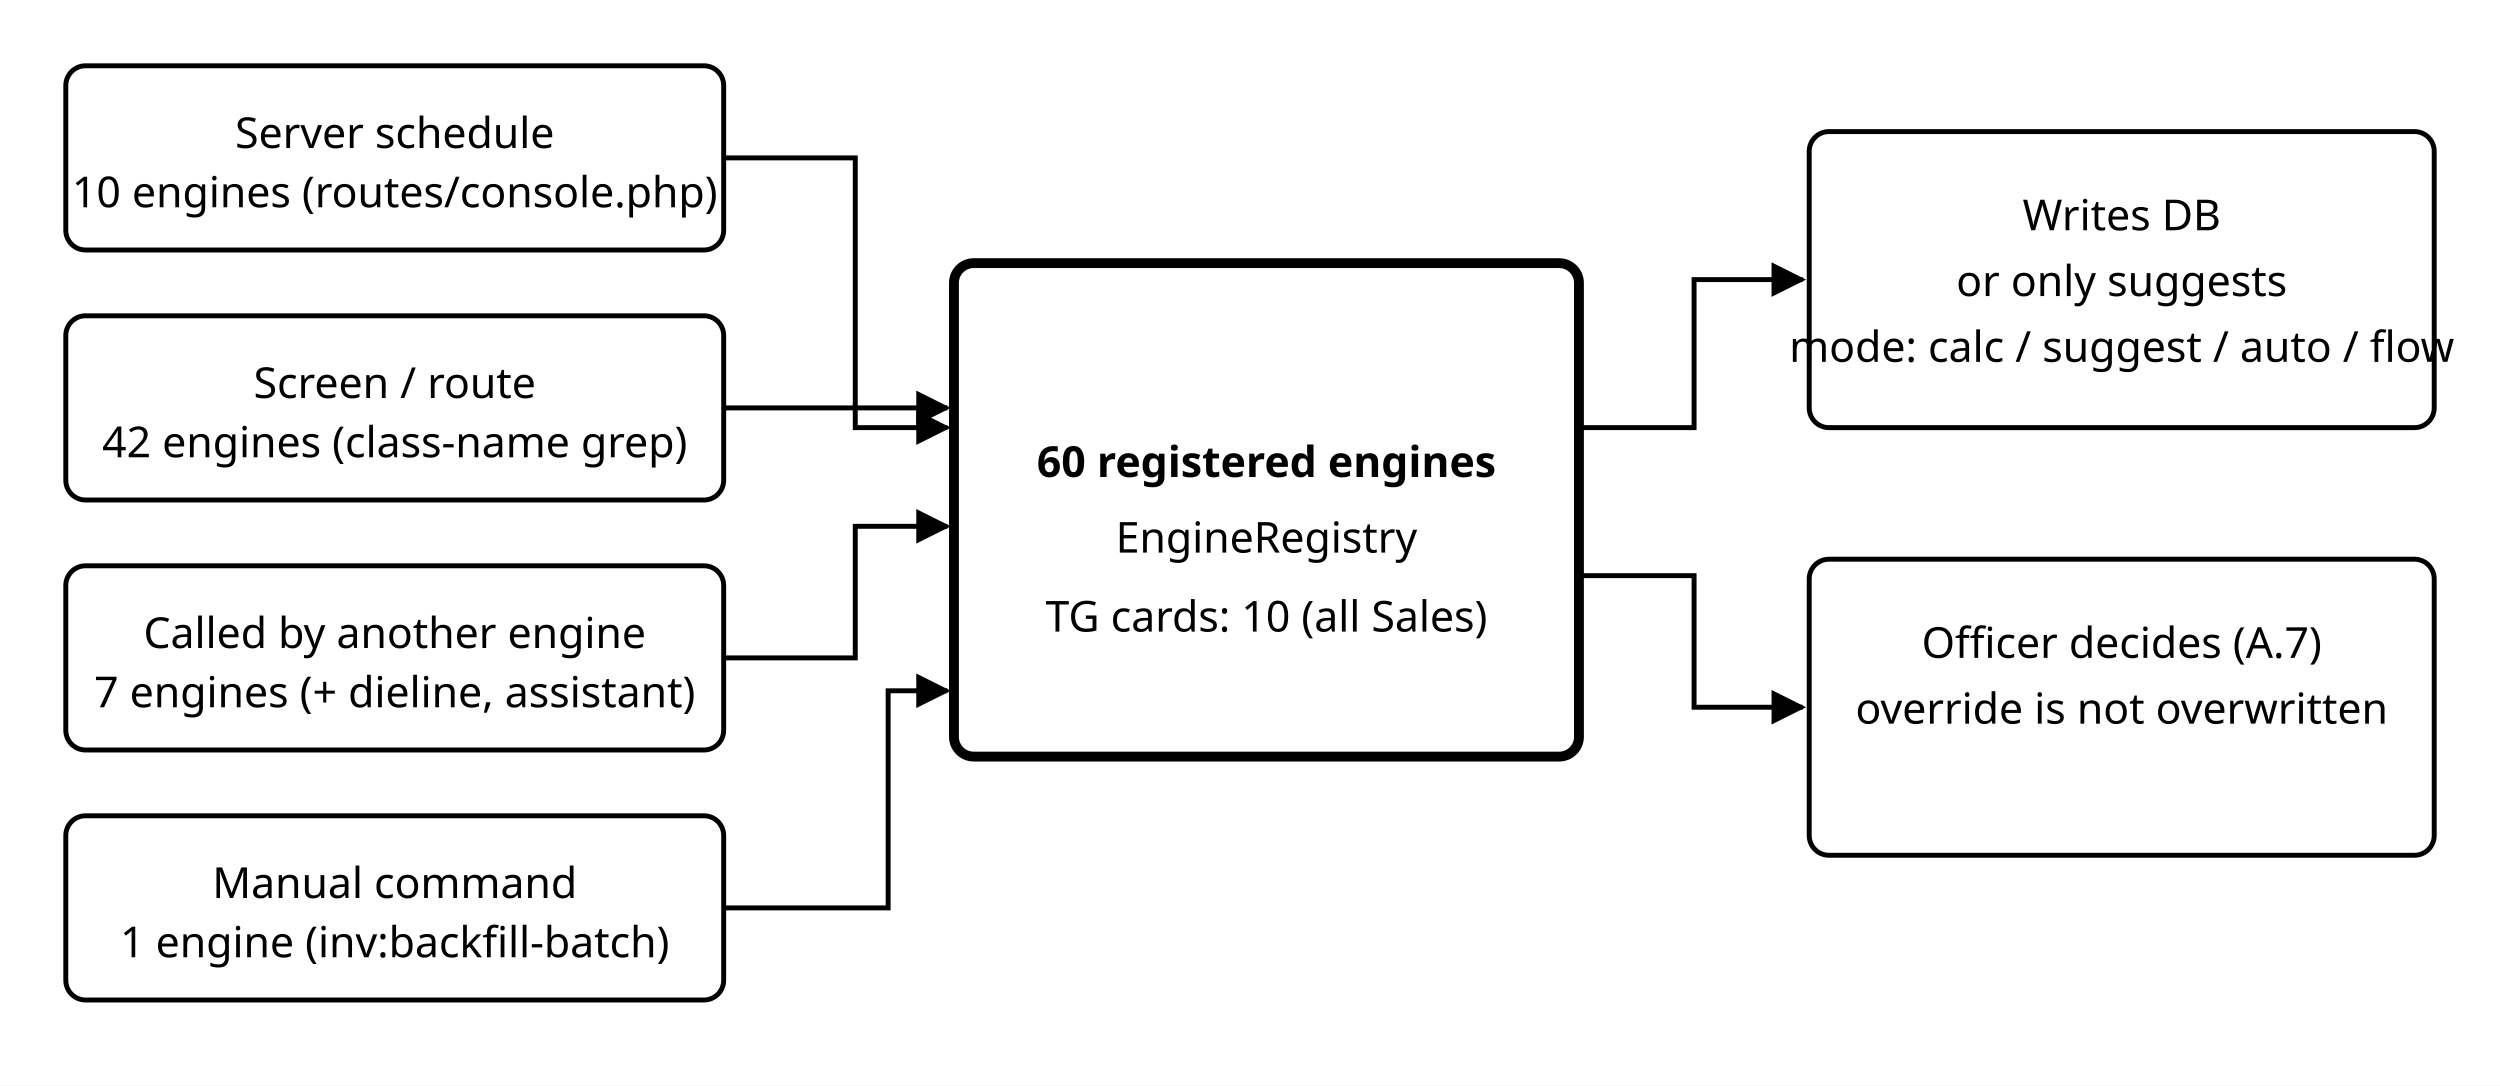
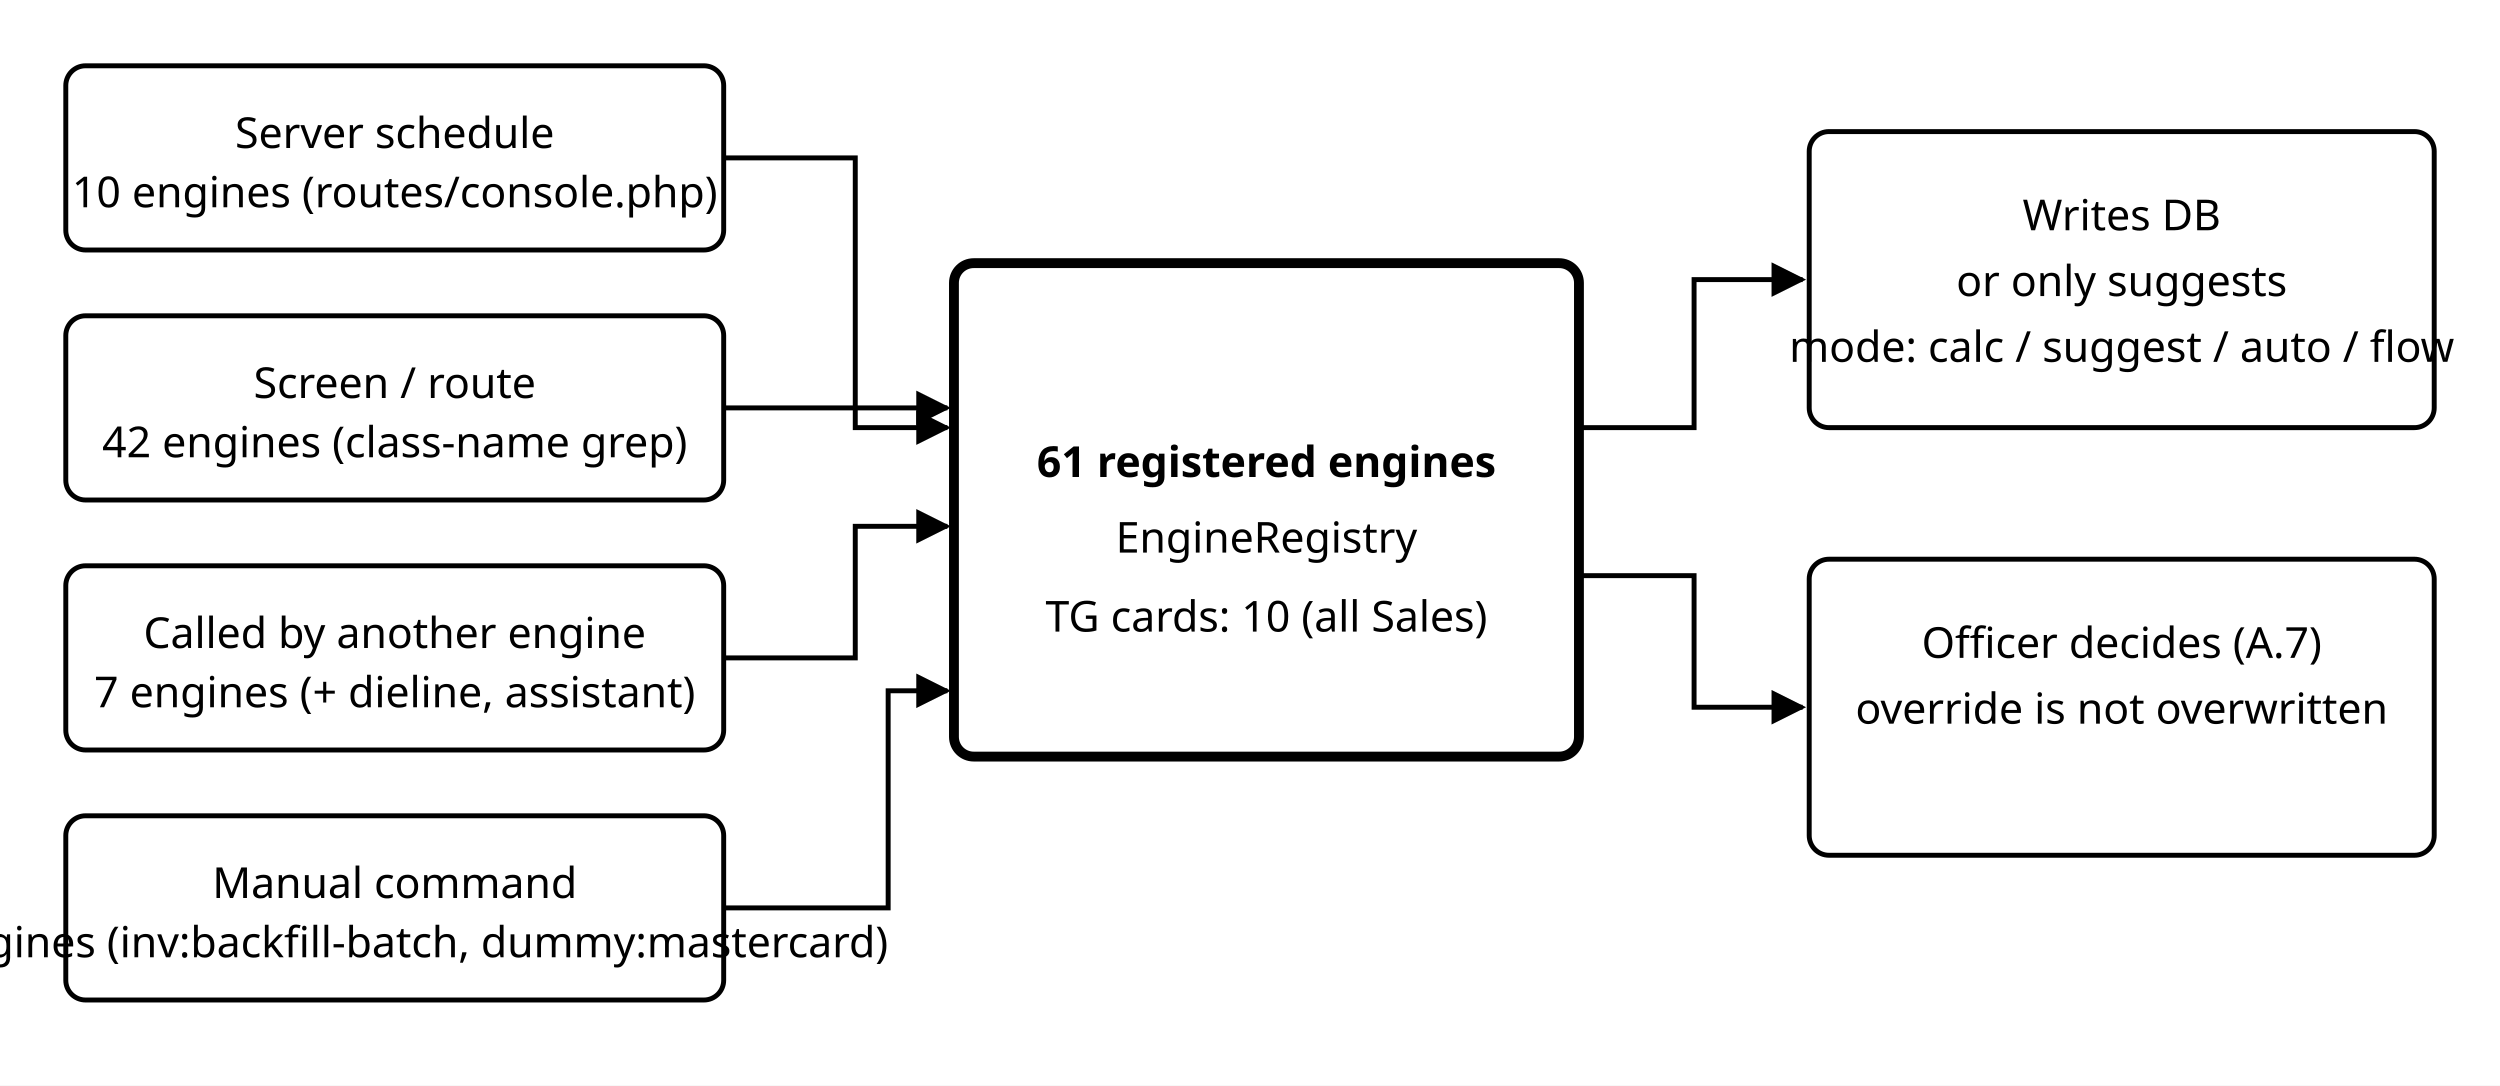
<svg xmlns="http://www.w3.org/2000/svg" viewBox="0 0 760 330" font-family="sans-serif" font-size="13">
  <defs>
    <marker id="a" viewBox="0 0 10 10" refX="9" refY="5" markerWidth="7" markerHeight="7" orient="auto">
      <path d="M0,0 L10,5 L0,10 z" fill="#000" />
    </marker>
  </defs>
  <rect width="760" height="330" fill="#fff" />
  <g fill="#fff" stroke="#000" stroke-width="1.5">
    <rect x="20" y="20" width="200" height="56" rx="6" />
    <rect x="20" y="96" width="200" height="56" rx="6" />
    <rect x="20" y="172" width="200" height="56" rx="6" />
    <rect x="20" y="248" width="200" height="56" rx="6" />
    <rect x="290" y="80" width="190" height="150" rx="6" stroke-width="3" />
    <rect x="550" y="40" width="190" height="90" rx="6" />
    <rect x="550" y="170" width="190" height="90" rx="6" />
  </g>
  <g fill="#000" text-anchor="middle">
    <text x="120" y="45">Server schedule</text>
    <text x="120" y="63">10 engines (routes/console.php)</text>
    <text x="120" y="121">Screen / route</text>
    <text x="120" y="139">42 engines (class-name grep)</text>
    <text x="120" y="197">Called by another engine</text>
    <text x="120" y="215">7 engines (+ dieline, assistant)</text>
    <text x="120" y="273">Manual command</text>
-     <text x="120" y="291">1 engine (inv:backfill-batch)</text>
-     <text x="385" y="145" font-weight="bold">60 registered engines</text>
+     <text x="120" y="291">2 engines (inv:backfill-batch, dummy:mastercard)</text>
+     <text x="385" y="145" font-weight="bold">61 registered engines</text>
    <text x="385" y="168">EngineRegistry</text>
    <text x="385" y="192">TG cards: 10 (all Sales)</text>
    <text x="645" y="70">Writes DB</text>
    <text x="645" y="90">or only suggests</text>
    <text x="645" y="110">mode: calc / suggest / auto / flow</text>
    <text x="645" y="200">Officer decides (A.7)</text>
    <text x="645" y="220">override is not overwritten</text>
  </g>
  <g stroke="#000" stroke-width="1.5" fill="none" marker-end="url(#a)">
    <path d="M220,48 H260 V130 H288" />
    <path d="M220,124 H288" />
    <path d="M220,200 H260 V160 H288" />
    <path d="M220,276 H270 V210 H288" />
    <path d="M480,130 H515 V85 H548" />
    <path d="M480,175 H515 V215 H548" />
  </g>
</svg>
